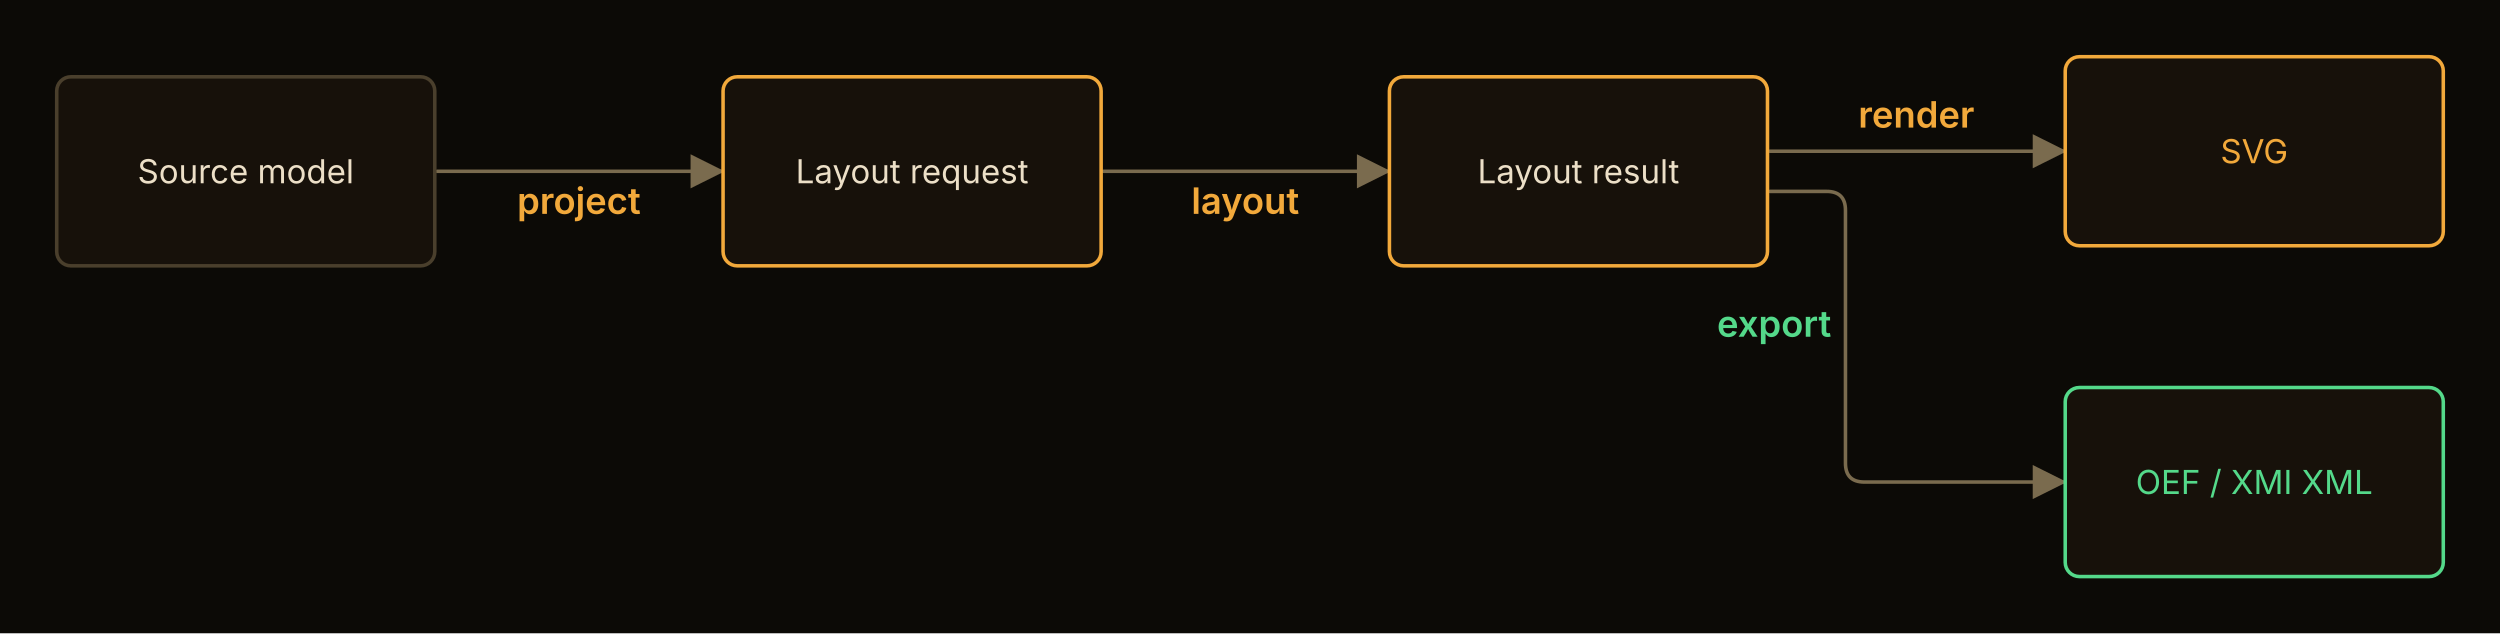
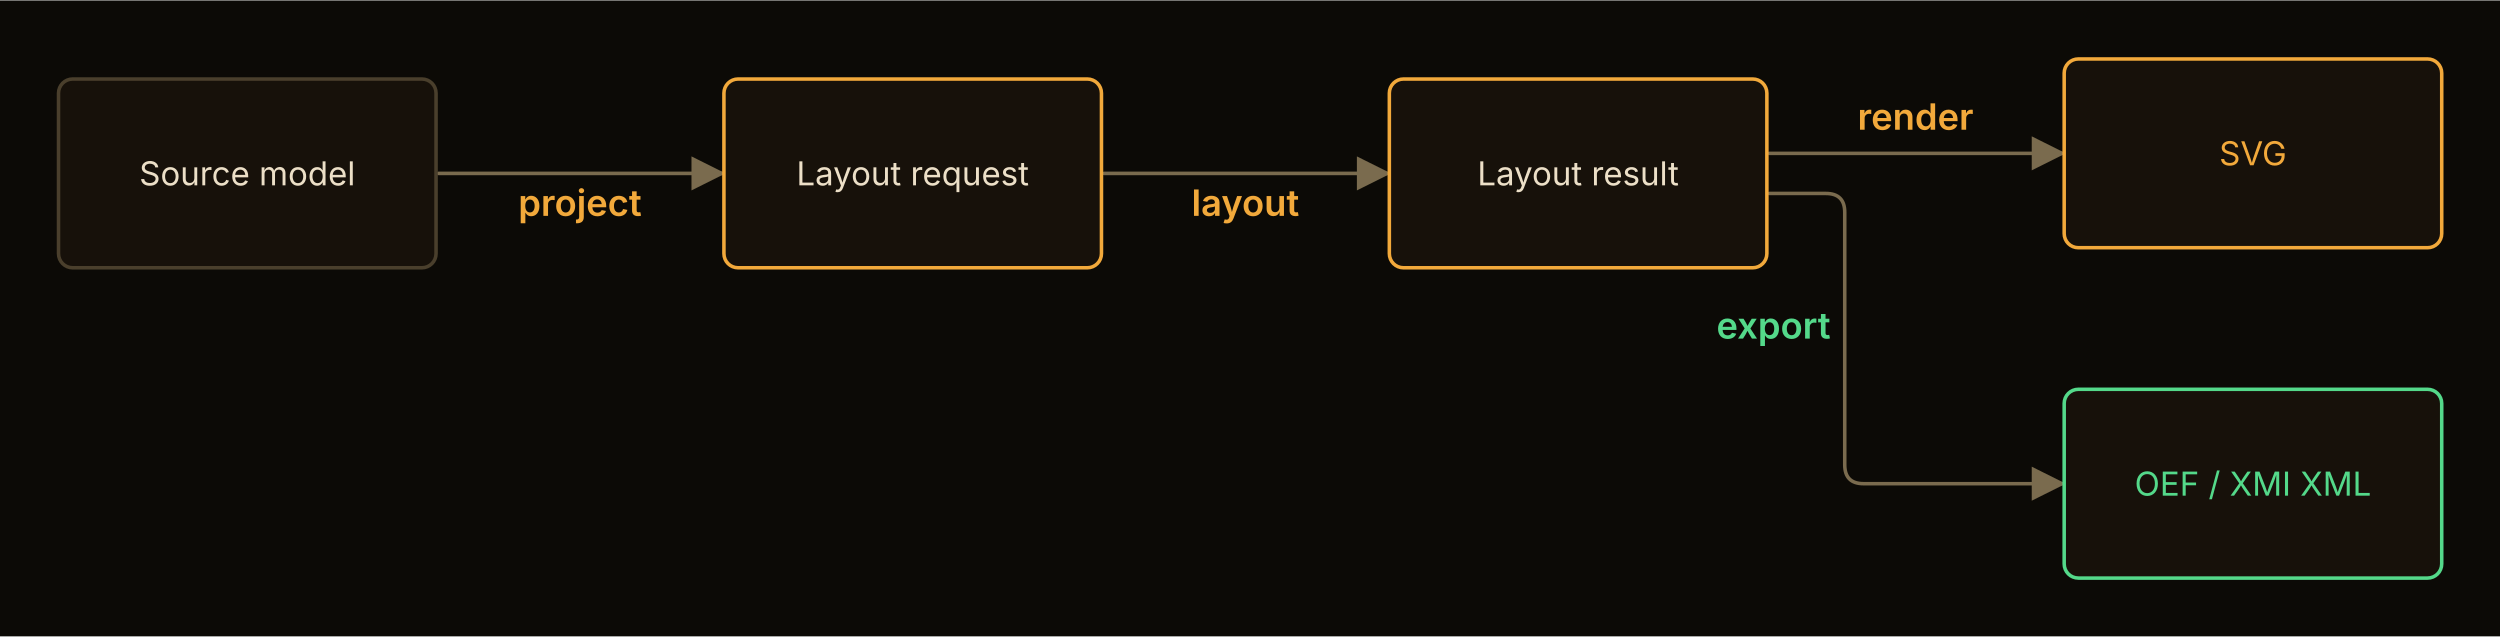
- <svg xmlns="http://www.w3.org/2000/svg" role="img" width="1058" height="268" viewBox="-12.0 -12.0 1058.0 268.0">
-   <rect x="-12.0" y="-12.0" width="1058.0" height="268.0" fill="#0C0A06" />
+ <svg xmlns="http://www.w3.org/2000/svg" role="img" width="1060" height="270" viewBox="-12.8 -12.8 1059.5 269.5">
+   <rect x="-12.8" y="-12.8" width="1059.5" height="269.5" fill="#0C0A06" />
  <g font-family="Inter, Arial, sans-serif" font-size="14">
    <g data-dediren-edge-id="e-project">
      <marker id="marker-end-e-project" data-dediren-edge-marker-end="filled_arrow" markerWidth="10" markerHeight="10" refX="9" refY="5" orient="auto">
        <path d="M 1 1 L 9 5 L 1 9 Z" fill="#7A6B4E" stroke="#7A6B4E" stroke-width="1" />
      </marker>
      <path d="M 173.0 60.5 L 293.0 60.5" fill="none" stroke="#7A6B4E" stroke-width="1.5" stroke-linecap="round" stroke-linejoin="round" marker-end="url(#marker-end-e-project)" />
      <text x="233.0" y="78.5" text-anchor="middle" fill="none" font-size="15.4" font-weight="600" stroke="#0C0A06" stroke-width="2">project</text>
      <text x="233.0" y="78.5" text-anchor="middle" fill="#F2A93B" font-size="15.4" font-weight="600">project</text>
    </g>
    <g data-dediren-edge-id="e-layout">
      <marker id="marker-end-e-layout" data-dediren-edge-marker-end="filled_arrow" markerWidth="10" markerHeight="10" refX="9" refY="5" orient="auto">
        <path d="M 1 1 L 9 5 L 1 9 Z" fill="#7A6B4E" stroke="#7A6B4E" stroke-width="1" />
      </marker>
      <path d="M 455.0 60.5 L 575.0 60.5" fill="none" stroke="#7A6B4E" stroke-width="1.5" stroke-linecap="round" stroke-linejoin="round" marker-end="url(#marker-end-e-layout)" />
      <text x="515.0" y="78.5" text-anchor="middle" fill="none" font-size="15.4" font-weight="600" stroke="#0C0A06" stroke-width="2">layout</text>
      <text x="515.0" y="78.5" text-anchor="middle" fill="#F2A93B" font-size="15.4" font-weight="600">layout</text>
    </g>
    <g data-dediren-edge-id="e-render">
      <marker id="marker-end-e-render" data-dediren-edge-marker-end="filled_arrow" markerWidth="10" markerHeight="10" refX="9" refY="5" orient="auto">
        <path d="M 1 1 L 9 5 L 1 9 Z" fill="#7A6B4E" stroke="#7A6B4E" stroke-width="1" />
      </marker>
      <path d="M 737.0 52.0 L 861.0 52.0" fill="none" stroke="#7A6B4E" stroke-width="1.5" stroke-linecap="round" stroke-linejoin="round" marker-end="url(#marker-end-e-render)" />
      <text x="799.0" y="42.0" text-anchor="middle" fill="none" font-size="15.4" font-weight="600" stroke="#0C0A06" stroke-width="2">render</text>
      <text x="799.0" y="42.0" text-anchor="middle" fill="#F2A93B" font-size="15.4" font-weight="600">render</text>
    </g>
    <g data-dediren-edge-id="e-export">
      <marker id="marker-end-e-export" data-dediren-edge-marker-end="filled_arrow" markerWidth="10" markerHeight="10" refX="9" refY="5" orient="auto">
        <path d="M 1 1 L 9 5 L 1 9 Z" fill="#7A6B4E" stroke="#7A6B4E" stroke-width="1" />
      </marker>
      <path d="M 737.0 69.0 L 761.0 69.0 Q 769.0 69.0 769.0 77.0 L 769.0 184.0 Q 769.0 192.0 777.0 192.0 L 861.0 192.0" fill="none" stroke="#7A6B4E" stroke-width="1.5" stroke-linecap="round" stroke-linejoin="round" marker-end="url(#marker-end-e-export)" />
      <text x="763.0" y="130.5" text-anchor="end" fill="none" font-size="15.4" font-weight="600" stroke="#0C0A06" stroke-width="2">export</text>
      <text x="763.0" y="130.5" text-anchor="end" fill="#54D98A" font-size="15.4" font-weight="600">export</text>
    </g>
    <g data-dediren-node-id="src">
      <rect data-dediren-node-shape="archimate_rectangle" x="12.0" y="20.5" width="160.0" height="80.0" rx="6" fill="#17110A" stroke="#4A3F2C" stroke-width="1.5" />
      <text x="92.0" y="60.5" text-anchor="middle" dominant-baseline="middle" fill="#ECDFC7" font-size="14.0" textLength="86.3" lengthAdjust="spacing">Source model</text>
    </g>
    <g data-dediren-node-id="req">
      <rect data-dediren-node-shape="archimate_rectangle" x="294.0" y="20.5" width="160.0" height="80.0" rx="6" fill="#17110A" stroke="#F2A93B" stroke-width="1.5" />
      <text x="374.0" y="60.5" text-anchor="middle" dominant-baseline="middle" fill="#ECDFC7" font-size="14.0" textLength="92.6" lengthAdjust="spacing">Layout request</text>
    </g>
    <g data-dediren-node-id="res">
      <rect data-dediren-node-shape="archimate_rectangle" x="576.0" y="20.5" width="160.0" height="80.0" rx="6" fill="#17110A" stroke="#F2A93B" stroke-width="1.5" />
      <text x="656.0" y="60.5" text-anchor="middle" dominant-baseline="middle" fill="#ECDFC7" font-size="14.0" textLength="80.1" lengthAdjust="spacing">Layout result</text>
    </g>
    <g data-dediren-node-id="svg">
      <rect data-dediren-node-shape="archimate_rectangle" x="862.0" y="12.0" width="160.0" height="80.0" rx="6" fill="#17110A" stroke="#F2A93B" stroke-width="1.5" />
      <text x="942.0" y="52.0" text-anchor="middle" dominant-baseline="middle" fill="#F2A93B" font-size="14.0" textLength="29.5" lengthAdjust="spacing">SVG</text>
    </g>
    <g data-dediren-node-id="xml">
      <rect data-dediren-node-shape="archimate_rectangle" x="862.0" y="152.0" width="160.0" height="80.0" rx="6" fill="#17110A" stroke="#54D98A" stroke-width="1.5" />
      <text x="942.0" y="192.0" text-anchor="middle" dominant-baseline="middle" fill="#54D98A" font-size="14.0" textLength="98.0" lengthAdjust="spacing">OEF / XMI XML</text>
    </g>
  </g>
</svg>
